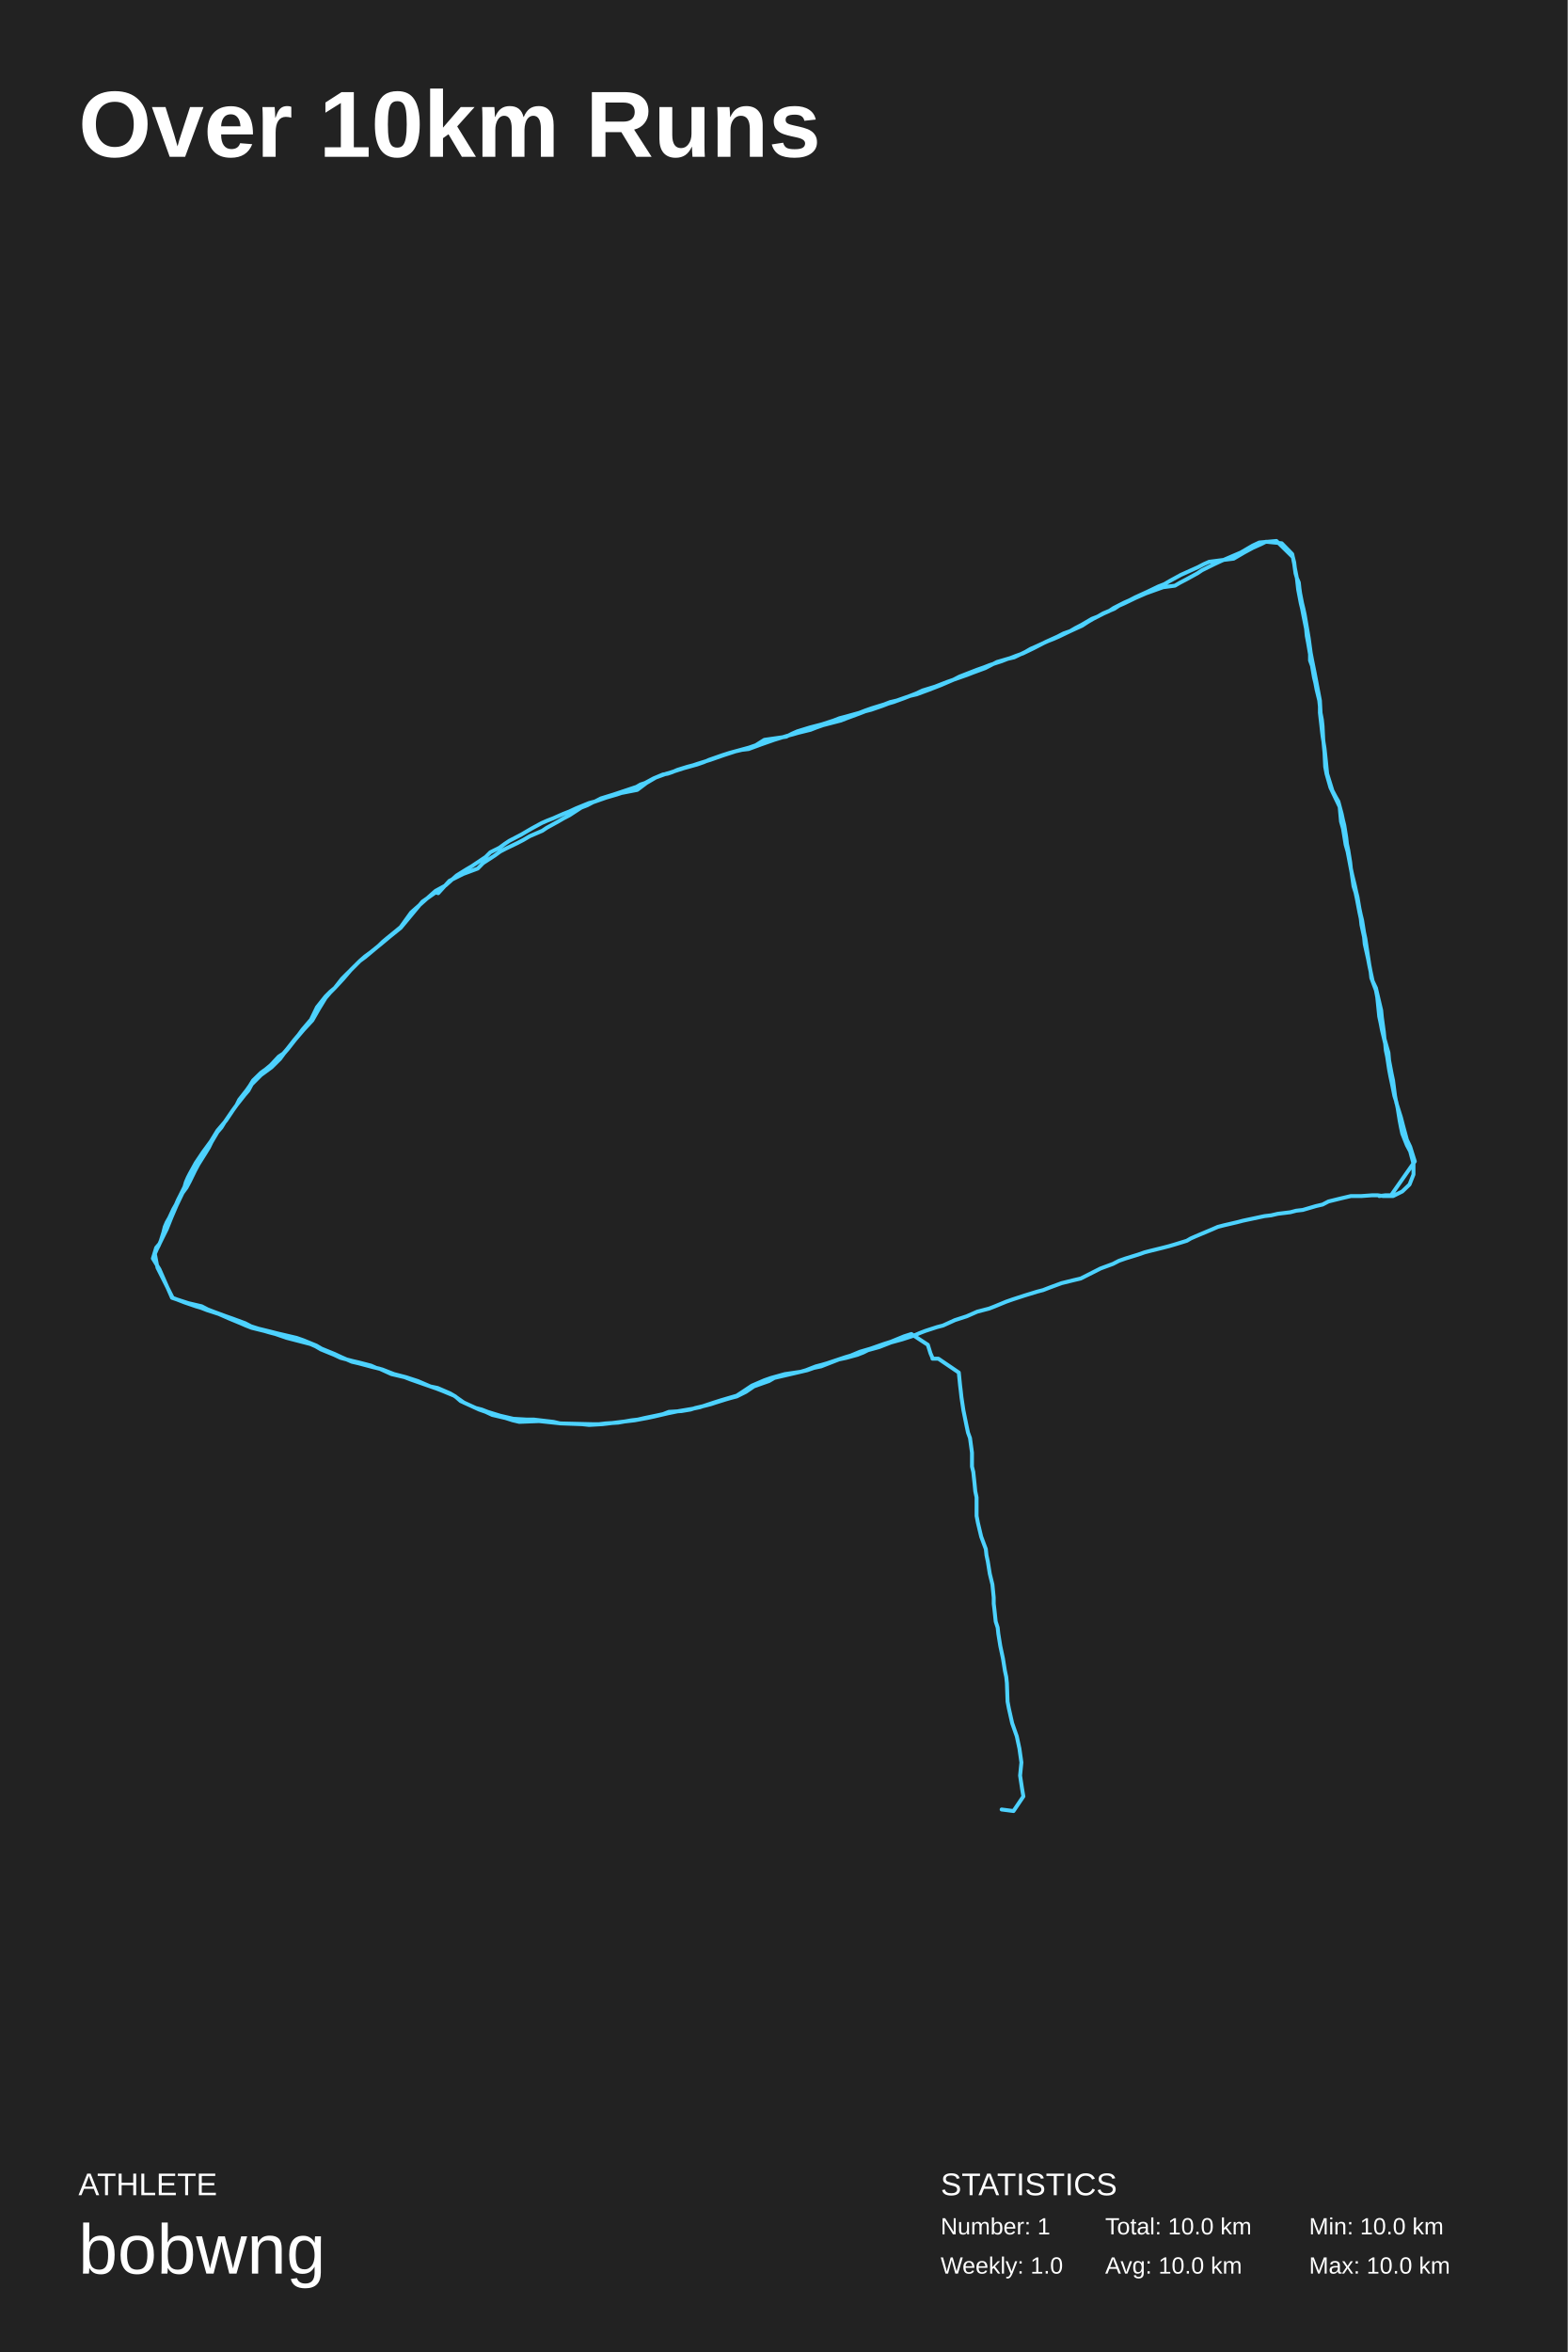
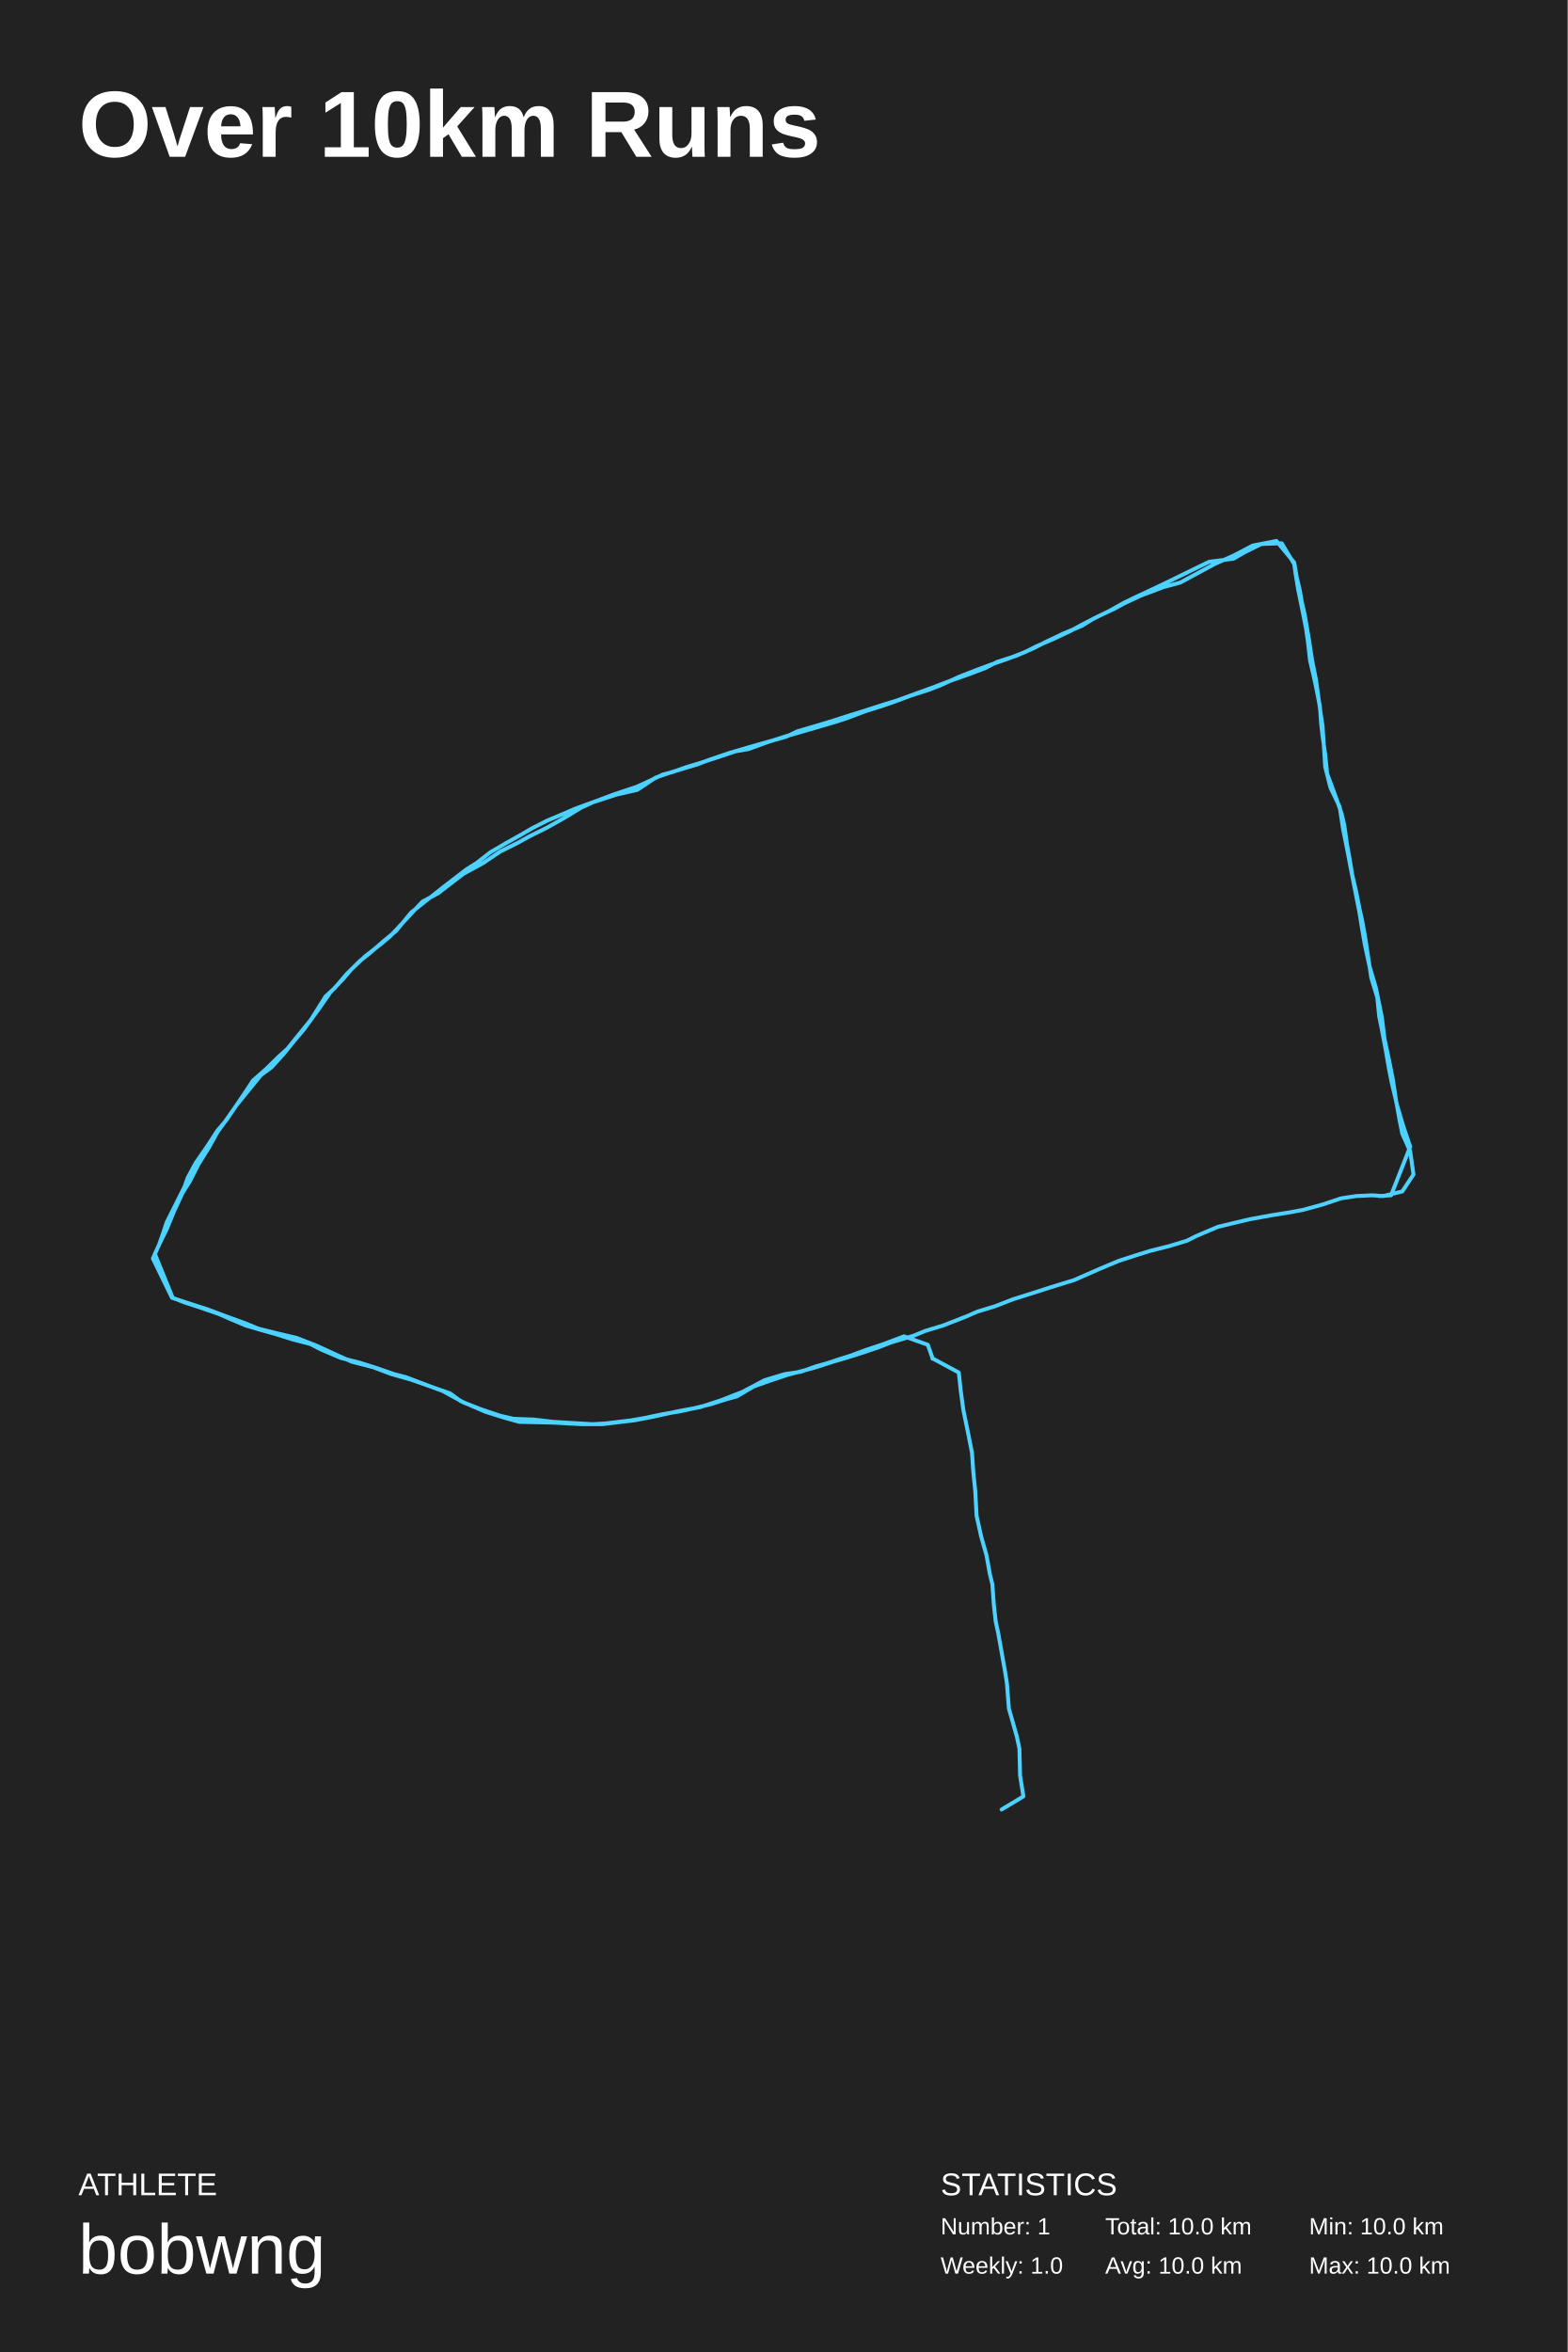
<svg xmlns="http://www.w3.org/2000/svg" baseProfile="full" height="300mm" version="1.1" viewBox="0,0,200,300" width="200mm">
  <defs />
  <rect fill="#222222" height="300" width="200" x="0" y="0" />
  <text fill="#FFFFFF" style="font-size:12px; font-family:Arial; font-weight:bold;" x="10" y="20">Over 10km Runs</text>
  <text fill="#FFFFFF" style="font-size:4px; font-family:Arial" x="10" y="280">ATHLETE</text>
  <text fill="#FFFFFF" style="font-size:9px; font-family:Arial" x="10" y="290">bobwng</text>
  <text fill="#FFFFFF" style="font-size:4px; font-family:Arial" x="120" y="280">STATISTICS</text>
  <text fill="#FFFFFF" style="font-size:3px; font-family:Arial" x="120" y="285">Number: 1</text>
  <text fill="#FFFFFF" style="font-size:3px; font-family:Arial" x="120" y="290">Weekly: 1.0</text>
  <text fill="#FFFFFF" style="font-size:3px; font-family:Arial" x="141" y="285">Total: 10.0 km</text>
  <text fill="#FFFFFF" style="font-size:3px; font-family:Arial" x="141" y="290">Avg: 10.0 km</text>
  <text fill="#FFFFFF" style="font-size:3px; font-family:Arial" x="167" y="285">Min: 10.0 km</text>
  <text fill="#FFFFFF" style="font-size:3px; font-family:Arial" x="167" y="290">Max: 10.0 km</text>
-   <polyline fill="none" points="127.785,230.803 129.298,231.0 130.559,229.132 130.391,228.15 130.139,226.479 130.307,224.808 130.055,223.038 129.886,222.252 129.718,221.466 129.13,219.795 128.71,217.927 128.541,217.042 128.457,214.683 128.373,213.897 128.205,213.111 127.953,211.538 127.785,210.752 127.617,209.965 127.364,208.392 127.28,207.606 127.028,206.82 126.86,205.247 126.776,204.559 126.776,203.773 126.608,202.102 126.44,201.414 126.272,200.725 126.019,199.153 125.851,198.366 125.767,197.58 125.179,196.007 124.758,194.238 124.59,193.353 124.59,190.994 124.422,190.208 124.338,189.323 124.17,187.75 124.002,187.062 124.002,185.293 123.749,183.425 123.497,182.737 123.329,181.951 122.909,179.887 122.657,178.215 122.572,177.429 122.488,176.741 122.32,175.07 119.714,173.301 119.042,173.301 119.042,173.301 118.958,173.301 118.958,173.301 118.958,173.301 118.958,173.301 118.958,173.301 118.958,173.301 118.958,173.301 118.958,173.301 118.958,173.301 118.958,173.301 118.958,173.202 118.705,172.612 118.369,171.531 116.267,170.155 115.343,170.45 113.661,171.138 112.736,171.433 111.055,172.023 110.383,172.219 109.71,172.416 108.533,172.907 107.86,173.104 107.272,173.301 106.683,173.497 105.507,173.89 104.834,174.087 104.077,174.284 102.816,174.775 102.144,174.972 100.799,175.168 100.126,175.267 98.361,175.758 97.52,176.053 95.923,176.741 94.746,177.527 93.989,178.019 91.971,178.609 91.047,178.904 89.281,179.493 88.356,179.69 86.591,179.985 85.162,180.28 83.48,180.673 82.556,180.87 80.958,181.164 80.118,181.263 79.277,181.361 77.68,181.558 76.839,181.656 75.158,181.754 74.233,181.656 71.543,181.558 70.618,181.459 68.768,181.263 66.246,181.361 65.406,181.164 64.481,180.87 62.8,180.476 61.959,180.083 61.118,179.788 58.764,178.707 58.092,178.117 57.419,177.724 55.822,177.036 54.897,176.839 53.216,176.25 52.375,175.955 51.618,175.66 49.937,175.267 48.424,174.578 47.583,174.382 45.734,173.89 44.893,173.694 43.548,173.104 42.707,172.711 41.026,172.023 40.353,171.629 38.672,170.941 37.831,170.647 36.15,170.253 35.309,170.057 34.552,169.86 32.955,169.467 32.03,169.172 31.274,168.779 29.676,168.189 28.836,167.894 27.238,167.304 26.482,167.009 25.725,166.616 24.044,166.223 22.531,165.732 21.942,165.535 20.345,161.898 19.504,160.522 19.924,159.145 20.345,158.654 20.681,157.966 21.27,156.786 21.858,155.312 22.194,154.525 22.531,153.739 23.287,152.166 23.792,151.478 24.212,150.692 24.884,149.315 25.305,148.529 26.23,147.054 26.65,146.366 26.986,145.678 27.743,144.4 28.247,143.811 28.668,143.122 29.676,141.648 30.181,140.96 31.19,139.682 31.694,139.092 32.114,138.306 33.291,137.126 33.964,136.635 34.636,136.143 35.729,135.062 36.234,134.374 36.738,133.784 37.663,132.604 38.167,132.014 38.756,131.326 39.849,130.147 40.689,128.672 41.53,127.296 42.119,126.608 42.707,126.018 43.8,124.838 44.304,124.248 44.809,123.658 45.902,122.577 46.574,121.987 47.247,121.496 48.592,120.414 49.18,119.923 49.769,119.431 51.114,118.35 53.888,115.008 55.57,113.828 55.906,113.926 57.335,112.353 59.101,111.469 60.95,110.781 61.623,110.092 63.136,109.109 63.808,108.618 64.565,108.225 65.994,107.537 66.751,107.143 67.591,106.652 69.189,105.964 69.777,105.57 71.206,104.784 71.879,104.391 72.636,103.998 74.149,103.014 74.905,102.72 75.662,102.326 77.343,101.736 78.689,101.343 79.277,101.147 81.295,100.753 82.472,99.869 83.649,99.181 84.994,98.689 85.666,98.492 87.18,98.001 88.945,97.509 89.786,97.214 90.458,96.919 92.14,96.33 93.064,96.035 95.586,95.347 96.427,95.052 97.52,94.364 100.294,93.97 101.051,93.577 101.723,93.282 103.321,92.791 104.077,92.594 104.834,92.397 106.347,91.906 107.104,91.611 107.86,91.414 109.626,90.923 110.383,90.628 111.223,90.333 112.82,89.841 113.577,89.546 114.418,89.35 116.099,88.76 116.856,88.465 117.696,88.072 119.294,87.58 120.05,87.285 120.807,86.99 122.488,86.401 123.329,86.106 124.086,85.811 125.683,85.221 126.44,84.828 127.196,84.434 128.878,83.943 129.634,83.648 130.475,83.353 131.904,82.665 132.661,82.272 133.417,81.878 134.931,81.19 135.687,80.797 136.528,80.502 138.041,79.814 138.798,79.322 139.47,78.929 140.815,78.241 141.488,77.946 142.076,77.553 143.422,76.865 144.094,76.57 144.851,76.177 146.364,75.488 147.793,74.8 148.55,74.505 149.222,74.112 150.651,73.326 152.837,72.343 153.594,71.949 154.266,71.654 155.78,71.458 157.377,71.261 158.05,70.868 158.722,70.475 159.815,69.885 160.908,69.393 161.496,69.098 163.514,69.295 164.859,70.671 165.111,71.949 165.195,72.539 165.279,73.129 165.448,73.719 165.616,75.193 165.952,76.963 166.12,77.651 166.288,78.536 166.625,80.207 166.709,81.092 166.877,81.977 167.129,83.451 167.129,84.238 167.381,84.926 167.633,86.401 167.802,87.089 167.97,87.974 168.306,89.35 168.39,90.136 168.39,90.923 168.558,92.397 168.642,93.184 168.726,93.872 168.978,95.445 169.063,96.231 169.147,97.018 169.315,98.689 169.987,100.852 170.408,101.638 170.744,102.228 171.164,103.801 171.332,104.587 171.501,105.276 171.753,106.848 171.837,107.635 172.005,108.421 172.257,109.994 172.341,110.781 172.509,111.567 172.846,112.943 173.014,113.73 173.182,114.418 173.434,115.892 173.602,116.679 173.77,117.367 174.023,118.94 174.191,119.726 174.443,121.398 174.695,123.069 174.863,123.953 174.947,124.74 175.536,126.313 175.704,127.197 175.788,127.984 175.956,129.655 176.124,130.441 176.292,131.326 176.713,133.096 176.797,133.98 176.965,134.767 177.217,136.438 177.385,137.323 177.554,138.109 177.89,139.78 178.142,140.567 178.31,141.353 178.562,142.926 178.73,143.811 178.899,144.597 179.487,146.071 179.907,146.858 180.328,148.431 180.328,149.807 179.823,151.085 178.899,151.97 177.722,152.559 176.461,152.559 175.788,152.461 175.031,152.461 173.686,152.559 173.014,152.559 172.341,152.559 171.08,152.854 169.483,153.247 168.726,153.641 167.886,153.837 166.204,154.329 165.364,154.427 164.607,154.624 163.01,154.82 162.169,155.017 161.328,155.115 159.479,155.508 158.554,155.705 157.797,155.902 156.116,156.295 155.359,156.491 154.687,156.786 152.585,157.671 151.913,157.966 151.408,158.261 149.811,158.752 149.138,158.949 148.382,159.145 146.784,159.539 146.028,159.735 145.187,160.03 143.59,160.522 142.749,160.817 141.992,161.21 140.395,161.8 137.873,163.077 137.032,163.274 135.435,163.667 133.838,164.257 133.081,164.552 132.324,164.749 130.727,165.24 129.214,165.732 128.373,166.026 126.944,166.616 126.187,166.911 124.674,167.304 124.002,167.599 123.329,167.894 121.816,168.386 120.303,169.074 119.546,169.27 118.033,169.762 117.276,170.057 116.604,170.352 115.09,170.843 113.661,171.236 112.905,171.531 112.148,171.826 110.719,172.219 110.13,172.514 109.374,172.809 107.945,173.202 107.02,173.399 106.263,173.694 104.75,174.284 103.825,174.48 102.984,174.775 100.462,175.365 98.781,175.758 98.108,176.151 97.268,176.446 96.175,176.839 95.166,177.527 93.989,178.117 93.232,178.314 92.56,178.51 91.299,178.904 90.71,179.1 89.954,179.297 88.693,179.592 88.104,179.788 86.927,179.985 85.33,180.083 84.573,180.378 83.649,180.575 82.219,180.87 81.379,181.066 80.538,181.164 78.857,181.459 77.259,181.558 76.419,181.656 75.578,181.656 71.459,181.558 70.618,181.361 69.777,181.263 68.096,181.066 67.171,181.066 65.49,180.968 64.649,180.771 63.808,180.575 62.211,180.083 61.454,179.788 60.698,179.592 59.185,178.904 57.924,178.019 56.494,177.429 55.738,177.134 54.897,176.839 53.3,176.151 51.787,175.66 51.03,175.463 50.273,175.267 48.76,174.677 48.003,174.48 47.331,174.185 45.818,173.792 44.977,173.595 43.464,173.202 42.623,172.809 40.942,172.121 40.269,171.728 39.597,171.433 38.083,171.04 37.327,170.843 36.57,170.647 35.141,170.155 34.384,169.958 33.712,169.762 32.114,169.369 31.358,169.074 30.685,168.779 29.256,168.189 28.584,167.894 27.911,167.599 26.398,167.108 25.641,166.813 24.969,166.616 23.539,166.125 22.783,165.83 22.026,165.535 20.093,161.701 19.756,159.932 20.008,159.342 20.261,158.851 20.513,158.261 20.849,157.179 21.017,156.491 21.27,155.902 21.606,155.312 22.11,154.23 22.446,153.641 22.699,153.051 22.951,152.559 23.539,151.38 23.708,150.79 23.96,150.2 24.212,149.709 24.969,148.332 25.893,146.956 26.398,146.268 26.902,145.58 27.743,144.204 28.331,143.516 28.836,142.926 29.76,141.55 30.181,140.96 30.517,140.272 31.442,139.092 31.862,138.502 32.283,137.814 33.291,136.831 33.964,136.34 34.552,135.848 35.561,134.767 36.15,134.374 36.654,133.784 37.579,132.604 38.083,132.014 38.588,131.326 39.681,130.048 40.437,128.475 41.53,127.099 42.119,126.509 42.707,126.018 43.632,124.838 44.22,124.248 44.725,123.757 45.902,122.577 46.574,122.086 47.163,121.594 48.34,120.611 48.844,120.12 49.433,119.628 50.525,118.743 51.114,118.252 52.459,116.384 55.57,113.631 56.831,112.943 58.26,111.665 59.521,110.879 60.193,110.486 60.782,110.092 61.959,109.306 62.547,108.716 63.724,108.126 64.397,107.635 64.985,107.242 66.499,106.455 67.171,106.062 67.844,105.669 69.105,104.981 69.777,104.686 70.534,104.391 71.879,103.801 72.636,103.506 73.476,103.113 75.158,102.425 75.914,102.228 76.671,101.835 78.268,101.343 78.857,101.147 79.445,100.95 80.622,100.557 81.211,100.36 81.715,100.065 82.304,99.869 83.396,99.279 84.573,98.787 85.162,98.689 85.75,98.492 86.423,98.197 87.684,97.804 88.441,97.608 89.029,97.411 90.626,96.919 91.467,96.625 92.308,96.33 93.821,95.838 94.662,95.642 95.502,95.543 97.1,94.953 97.94,94.658 98.781,94.364 100.378,93.872 101.135,93.675 101.807,93.479 103.405,93.086 104.161,92.791 105.002,92.496 106.515,92.102 107.272,91.906 108.029,91.611 109.626,91.021 110.383,90.726 111.139,90.53 112.568,90.038 113.325,89.743 113.997,89.546 115.343,89.055 116.099,88.76 116.94,88.563 118.537,87.974 119.294,87.679 120.05,87.384 121.648,86.696 122.404,86.302 123.161,86.007 124.674,85.418 125.515,85.123 126.272,84.828 127.785,84.336 128.541,84.041 129.382,83.845 130.811,83.156 131.484,82.763 132.156,82.468 133.67,81.78 134.426,81.485 135.099,81.19 136.528,80.502 137.2,80.109 137.957,79.716 139.302,78.929 140.059,78.634 140.731,78.241 142.161,77.651 142.749,77.258 143.422,76.963 144.851,76.275 145.523,75.98 146.196,75.685 148.382,74.899 149.895,74.702 150.567,74.309 151.324,73.915 152.753,73.129 153.342,72.736 154.939,71.949 155.78,71.556 157.377,70.868 158.302,70.475 159.815,69.59 160.656,69.197 162.841,69.0 164.943,71.064 165.111,71.753 165.195,72.441 165.448,73.719 165.7,74.309 165.784,75.095 165.868,75.685 166.12,76.963 166.288,77.651 166.456,78.438 166.793,80.404 166.961,81.387 167.213,83.255 167.381,84.14 167.717,85.811 167.886,86.696 168.39,89.35 168.474,90.923 168.642,91.808 168.726,92.594 168.81,94.265 168.894,95.15 168.978,96.035 169.063,97.804 169.231,98.689 169.735,100.459 170.155,101.343 170.912,102.916 171.08,104.784 171.332,105.669 171.669,107.733 171.921,108.618 172.257,110.387 172.425,111.272 172.678,113.042 172.93,113.828 173.098,114.615 173.434,116.384 173.602,117.17 173.686,117.957 174.023,119.53 174.107,120.414 174.527,122.282 174.695,123.167 175.116,125.133 175.536,126.018 176.208,128.869 176.292,129.753 176.545,131.621 176.629,132.506 177.133,134.275 177.217,135.258 177.554,137.028 177.722,137.814 177.974,139.78 178.142,140.665 178.73,142.533 178.983,143.516 179.487,145.383 179.907,146.268 180.496,148.136 177.469,152.461 176.713,152.461 175.956,152.559" stroke="#4DD2FF" stroke-linecap="round" stroke-linejoin="round" stroke-width="0.5" />
+   <polyline fill="none" points="127.785,230.803 130.559,229.132 130.139,226.479 130.055,223.038 129.718,221.466 128.71,217.927 128.457,214.683 128.205,213.111 127.785,210.752 127.364,208.392 127.028,206.82 126.776,204.559 126.608,202.102 126.272,200.725 125.851,198.366 125.179,196.007 124.59,193.353 124.422,190.208 124.17,187.75 124.002,185.293 123.497,182.737 122.909,179.887 122.572,177.429 122.32,175.07 119.042,173.301 118.958,173.301 118.958,173.301 118.958,173.301 118.958,173.301 118.958,173.301 118.958,173.202 118.369,171.531 115.343,170.45 112.736,171.433 110.383,172.219 108.533,172.907 107.272,173.301 105.507,173.89 104.077,174.284 102.144,174.972 100.126,175.267 97.52,176.053 94.746,177.527 91.971,178.609 89.281,179.493 86.591,179.985 83.48,180.673 80.958,181.164 79.277,181.361 76.839,181.656 74.233,181.656 70.618,181.459 66.246,181.361 64.481,180.87 61.959,180.083 58.764,178.707 57.419,177.724 54.897,176.839 52.375,175.955 49.937,175.267 47.583,174.382 44.893,173.694 42.707,172.711 40.353,171.629 37.831,170.647 35.309,170.057 32.955,169.467 31.274,168.779 28.836,167.894 26.482,167.009 24.044,166.223 21.942,165.535 19.504,160.522 20.345,158.654 21.27,156.786 22.194,154.525 23.287,152.166 24.212,150.692 25.305,148.529 26.65,146.366 27.743,144.4 28.668,143.122 30.181,140.96 31.694,139.092 33.291,137.126 34.636,136.143 36.234,134.374 37.663,132.604 38.756,131.326 40.689,128.672 42.119,126.608 43.8,124.838 44.809,123.658 46.574,121.987 48.592,120.414 49.769,119.431 53.888,115.008 55.906,113.926 59.101,111.469 61.623,110.092 63.808,108.618 65.994,107.537 67.591,106.652 69.777,105.57 71.879,104.391 74.149,103.014 75.662,102.326 78.689,101.343 81.295,100.753 83.649,99.181 85.666,98.492 88.945,97.509 90.458,96.919 93.064,96.035 96.427,95.052 100.294,93.97 101.723,93.282 104.077,92.594 106.347,91.906 107.86,91.414 110.383,90.628 112.82,89.841 114.418,89.35 116.856,88.465 119.294,87.58 120.807,86.99 123.329,86.106 125.683,85.221 127.196,84.434 129.634,83.648 131.904,82.665 133.417,81.878 135.687,80.797 138.041,79.814 139.47,78.929 141.488,77.946 143.422,76.865 144.851,76.177 147.793,74.8 149.222,74.112 152.837,72.343 154.266,71.654 157.377,71.261 158.722,70.475 160.908,69.393 163.514,69.295 165.111,71.949 165.279,73.129 165.616,75.193 166.12,77.651 166.625,80.207 166.877,81.977 167.129,84.238 167.633,86.401 167.97,87.974 168.39,90.136 168.558,92.397 168.726,93.872 169.063,96.231 169.315,98.689 170.408,101.638 171.164,103.801 171.501,105.276 171.837,107.635 172.257,109.994 172.509,111.567 173.014,113.73 173.434,115.892 173.77,117.367 174.191,119.726 174.695,123.069 174.947,124.74 175.704,127.197 175.956,129.655 176.292,131.326 176.797,133.98 177.217,136.438 177.554,138.109 178.142,140.567 178.562,142.926 178.899,144.597 179.907,146.858 180.328,149.807 178.899,151.97 176.461,152.559 175.031,152.461 173.014,152.559 171.08,152.854 168.726,153.641 166.204,154.329 164.607,154.624 162.169,155.017 159.479,155.508 157.797,155.902 155.359,156.491 152.585,157.671 151.408,158.261 149.138,158.949 146.784,159.539 145.187,160.03 142.749,160.817 140.395,161.8 137.032,163.274 133.838,164.257 132.324,164.749 129.214,165.732 126.944,166.616 124.674,167.304 123.329,167.894 120.303,169.074 118.033,169.762 116.604,170.352 113.661,171.236 112.148,171.826 110.13,172.514 107.945,173.202 106.263,173.694 103.825,174.48 100.462,175.365 98.108,176.151 96.175,176.839 93.989,178.117 92.56,178.51 90.71,179.1 88.693,179.592 86.927,179.985 84.573,180.378 82.219,180.87 80.538,181.164 77.259,181.558 75.578,181.656 70.618,181.361 68.096,181.066 65.49,180.968 63.808,180.575 61.454,179.788 59.185,178.904 56.494,177.429 54.897,176.839 51.787,175.66 50.273,175.267 48.003,174.48 45.818,173.792 43.464,173.202 40.942,172.121 39.597,171.433 37.327,170.843 35.141,170.155 33.712,169.762 31.358,169.074 29.256,168.189 27.911,167.599 25.641,166.813 23.539,166.125 22.026,165.535 19.756,159.932 20.261,158.851 20.849,157.179 21.27,155.902 22.11,154.23 22.699,153.051 23.539,151.38 23.96,150.2 24.969,148.332 26.398,146.268 27.743,144.204 28.836,142.926 30.181,140.96 31.442,139.092 32.283,137.814 33.964,136.34 35.561,134.767 36.654,133.784 38.083,132.014 39.681,130.048 41.53,127.099 42.707,126.018 44.22,124.248 45.902,122.577 47.163,121.594 48.844,120.12 50.525,118.743 52.459,116.384 56.831,112.943 59.521,110.879 60.782,110.092 62.547,108.716 64.397,107.635 66.499,106.455 67.844,105.669 69.777,104.686 71.879,103.801 73.476,103.113 75.914,102.228 78.268,101.343 79.445,100.95 81.211,100.36 82.304,99.869 84.573,98.787 85.75,98.492 87.684,97.804 89.029,97.411 91.467,96.625 93.821,95.838 95.502,95.543 97.94,94.658 100.378,93.872 101.807,93.479 104.161,92.791 106.515,92.102 108.029,91.611 110.383,90.726 112.568,90.038 113.997,89.546 116.099,88.76 118.537,87.974 120.05,87.384 122.404,86.302 124.674,85.418 126.272,84.828 128.541,84.041 130.811,83.156 132.156,82.468 134.426,81.485 136.528,80.502 137.957,79.716 140.059,78.634 142.161,77.651 143.422,76.963 145.523,75.98 148.382,74.899 150.567,74.309 152.753,73.129 154.939,71.949 157.377,70.868 159.815,69.59 162.841,69.0 165.111,71.753 165.448,73.719 165.784,75.095 166.12,76.963 166.456,78.438 166.961,81.387 167.381,84.14 167.886,86.696 168.474,90.923 168.726,92.594 168.894,95.15 169.063,97.804 169.735,100.459 170.912,102.916 171.332,105.669 171.921,108.618 172.425,111.272 172.93,113.828 173.434,116.384 173.686,117.957 174.107,120.414 174.695,123.167 175.536,126.018 176.292,129.753 176.629,132.506 177.217,135.258 177.722,137.814 178.142,140.665 178.983,143.516 179.907,146.268 177.469,152.461 175.956,152.559" stroke="#4DD2FF" stroke-linecap="round" stroke-linejoin="round" stroke-width="0.5" />
</svg>
